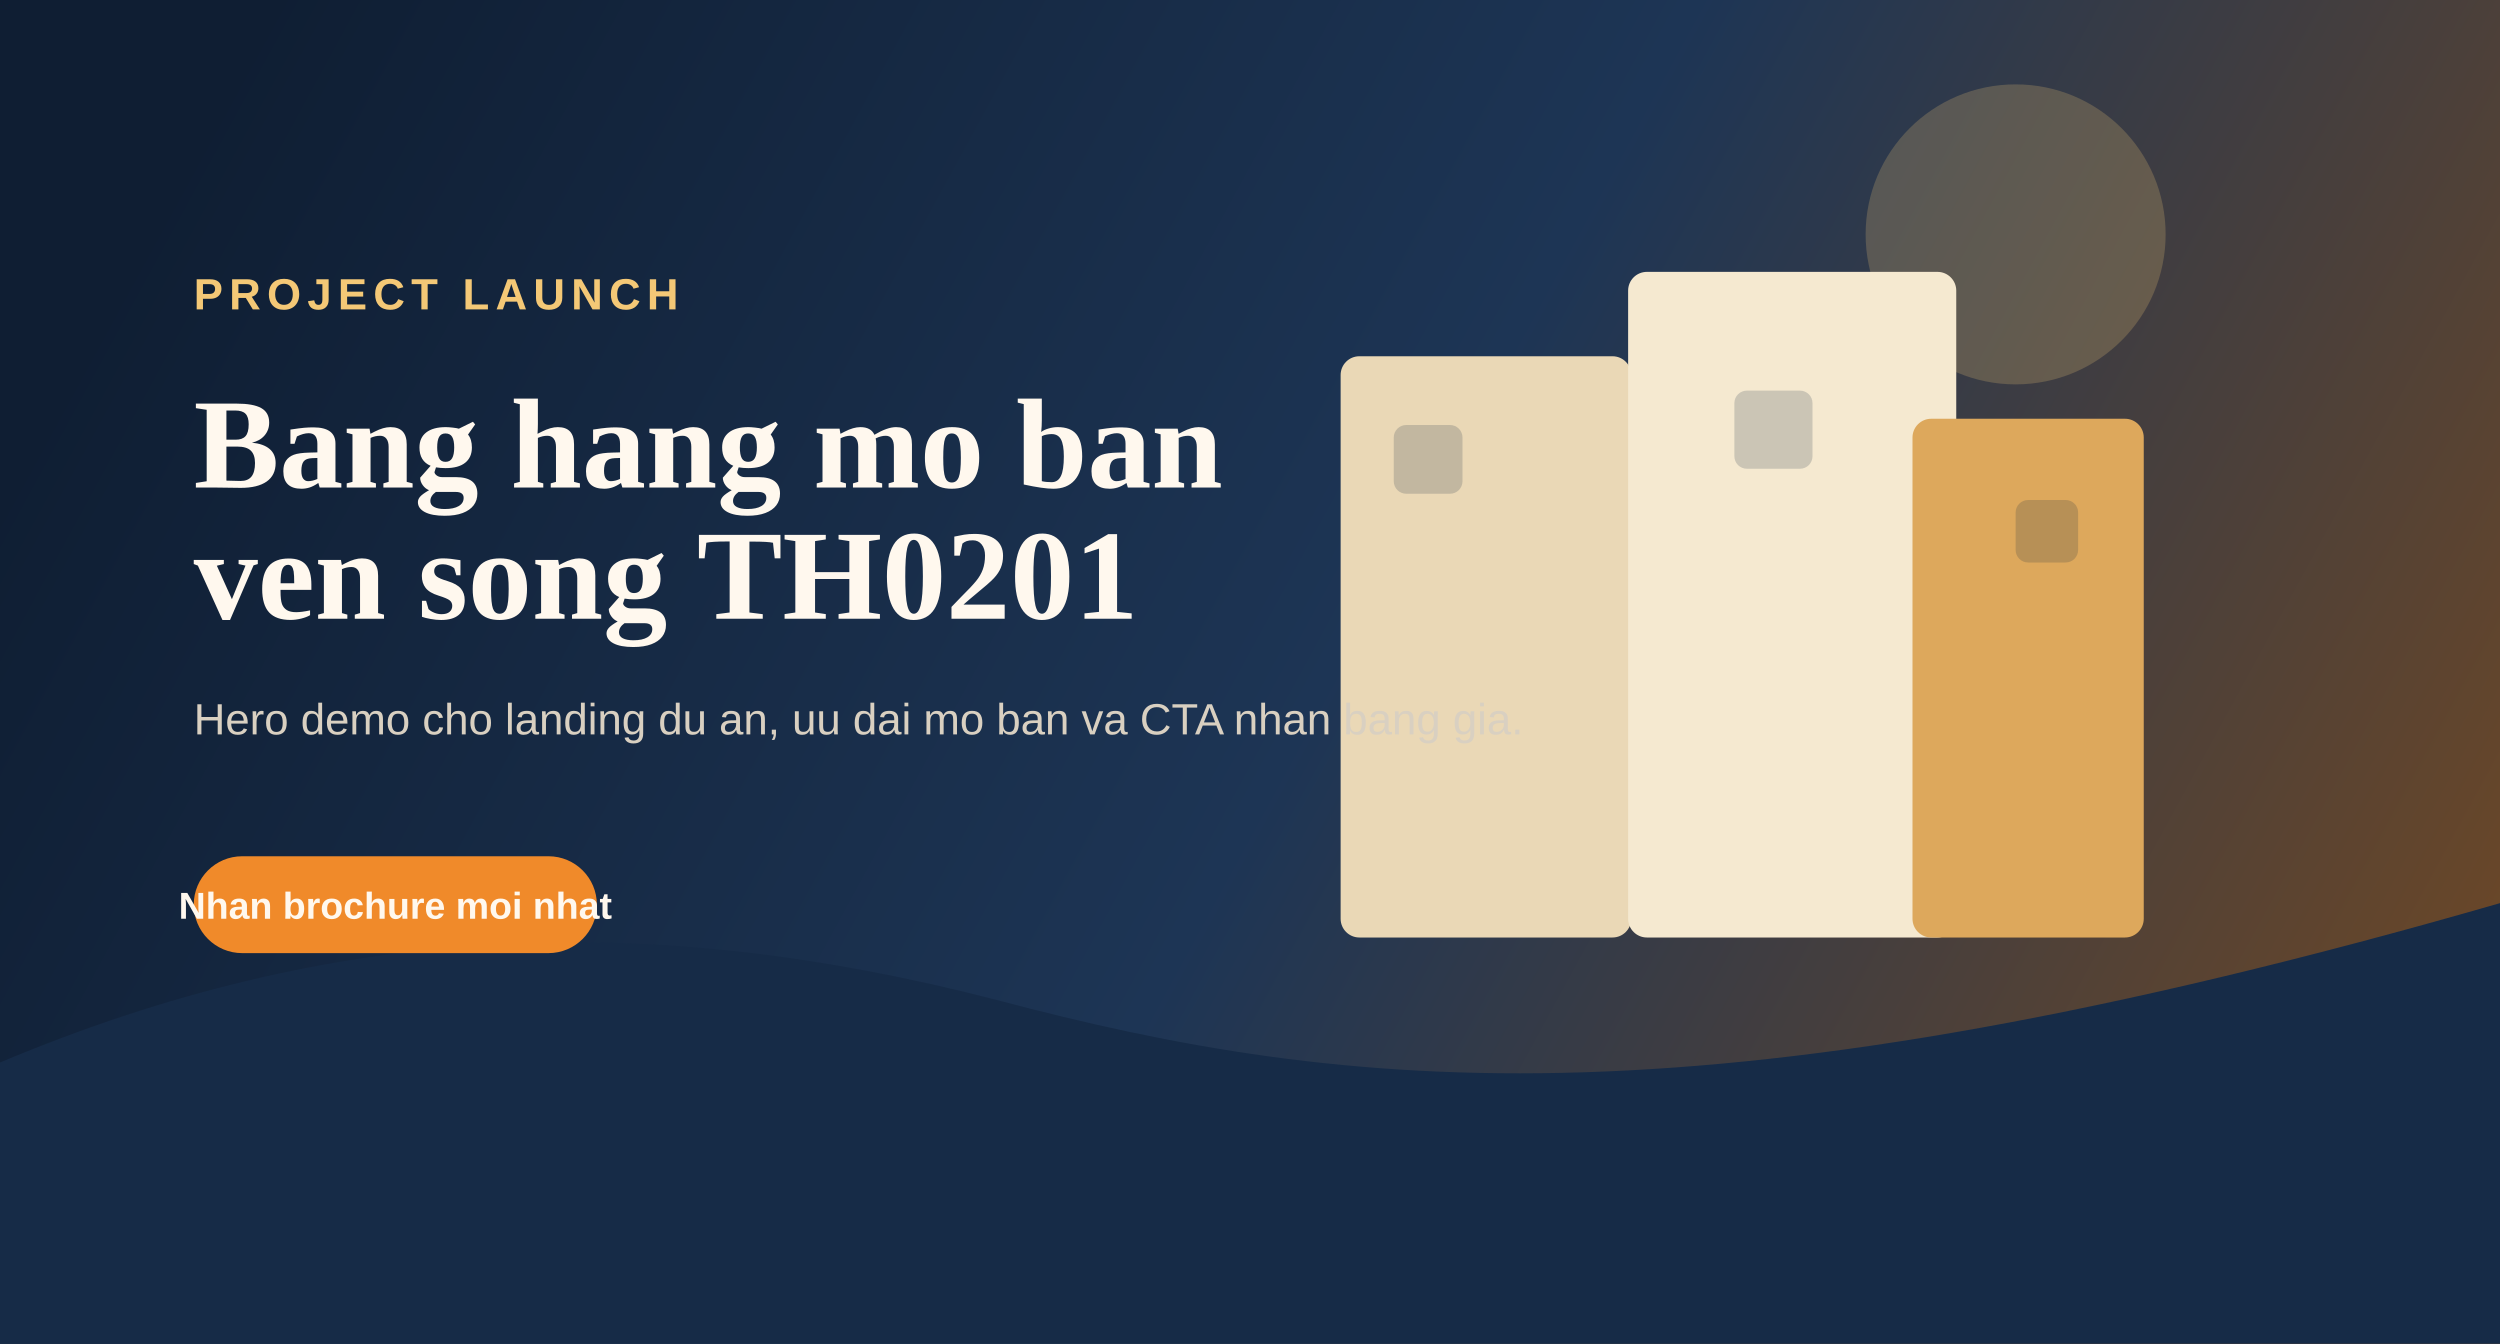
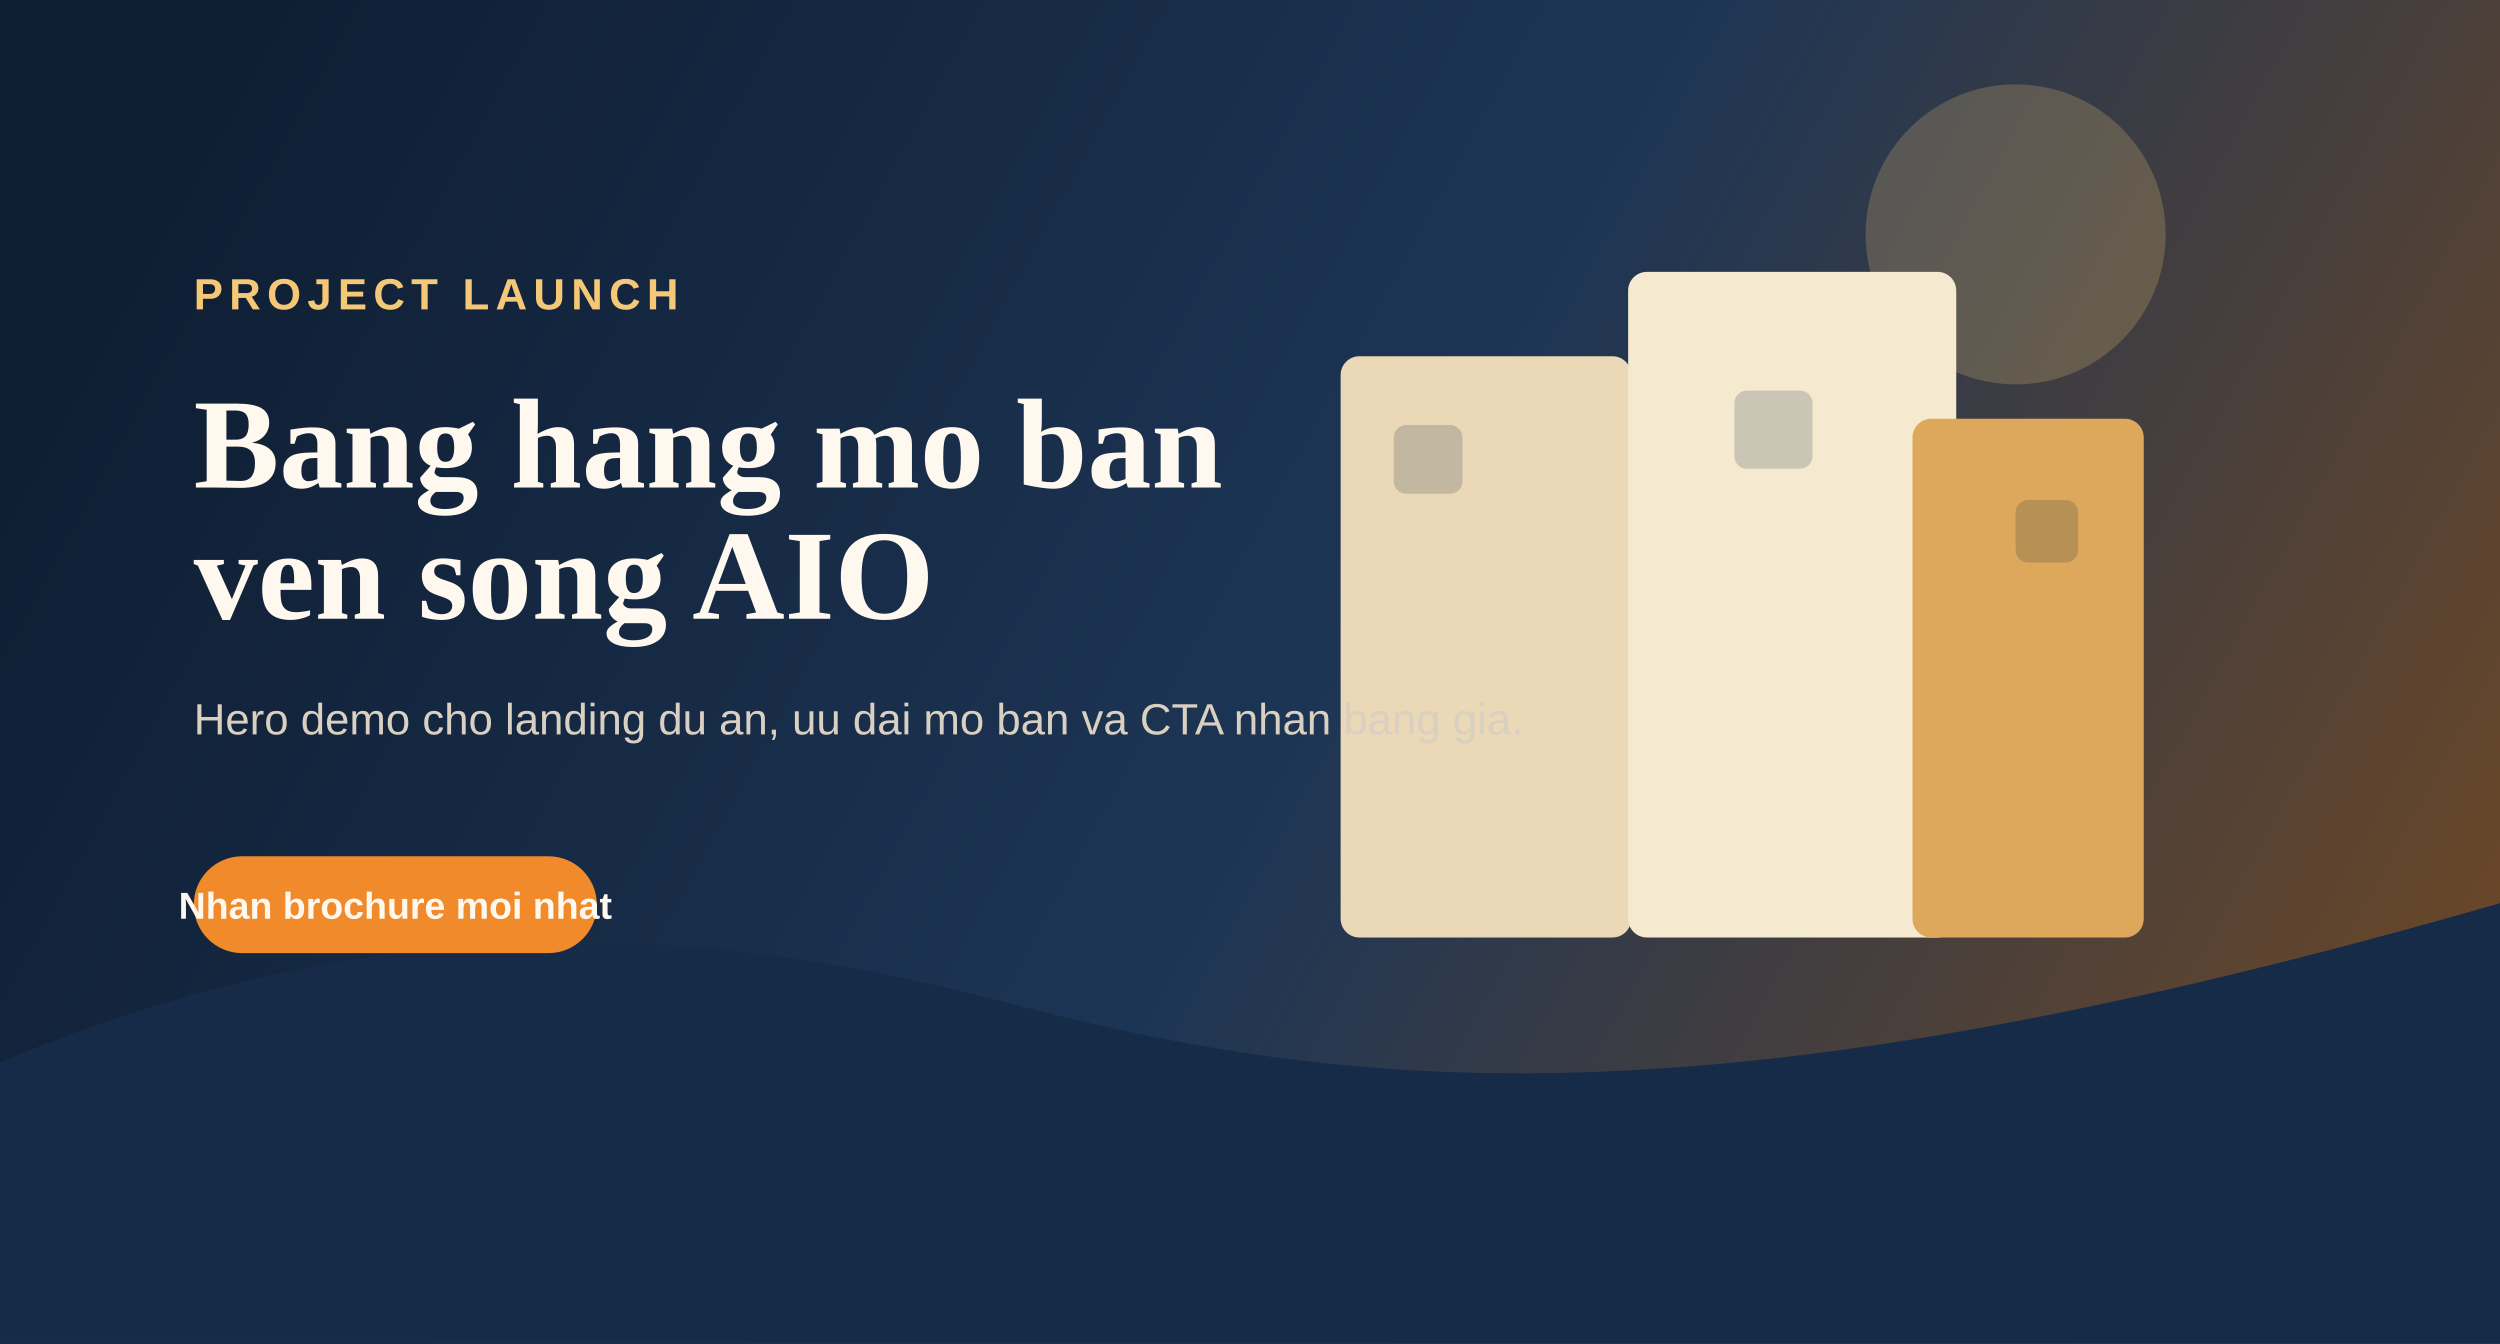
<svg xmlns="http://www.w3.org/2000/svg" width="1600" height="860" viewBox="0 0 1600 860" fill="none">
  <rect width="1600" height="860" fill="#0F1E33" />
  <rect x="0" y="0" width="1600" height="860" fill="url(#bg)" />
  <circle cx="1290" cy="150" r="96" fill="#F4C876" fill-opacity="0.22" />
  <path d="M0 680C214 590 414 582 638 640C864 700 1094 724 1600 578V860H0V680Z" fill="#162B47" />
  <rect x="858" y="228" width="186" height="372" rx="12" fill="#EAD8B6" />
  <rect x="1042" y="174" width="210" height="426" rx="12" fill="#F5E9D0" />
  <rect x="1224" y="268" width="148" height="332" rx="12" fill="#DDA85C" />
  <rect x="892" y="272" width="44" height="44" rx="8" fill="#10233E" fill-opacity="0.18" />
  <rect x="1110" y="250" width="50" height="50" rx="8" fill="#10233E" fill-opacity="0.18" />
  <rect x="1290" y="320" width="40" height="40" rx="8" fill="#10233E" fill-opacity="0.18" />
  <text x="124" y="198" fill="#F4C876" font-family="Segoe UI, Arial, sans-serif" font-size="28" font-weight="700" letter-spacing="4">PROJECT LAUNCH</text>
  <text x="124" y="312" fill="#FFF8EE" font-family="Georgia, Times New Roman, serif" font-size="82" font-weight="700">Bang hang mo ban</text>
-   <text x="124" y="396" fill="#FFF8EE" font-family="Georgia, Times New Roman, serif" font-size="82" font-weight="700">ven song TH0201</text>
+   <text x="124" y="396" fill="#FFF8EE" font-family="Georgia, Times New Roman, serif" font-size="82" font-weight="700">ven song AIO</text>
  <text x="124" y="470" fill="#D9D0C1" font-family="Segoe UI, Arial, sans-serif" font-size="28">Hero demo cho landing du an, uu dai mo ban va CTA nhan bang gia.</text>
  <rect x="124" y="548" width="258" height="62" rx="31" fill="#F08A2A" />
  <text x="253" y="588" text-anchor="middle" fill="#FFF8EE" font-family="Segoe UI, Arial, sans-serif" font-size="24" font-weight="700">Nhan brochure moi nhat</text>
  <defs>
    <linearGradient id="bg" x1="132" y1="72" x2="1490" y2="812" gradientUnits="userSpaceOnUse">
      <stop stop-color="#0F1E33" />
      <stop offset="0.52" stop-color="#1D3555" />
      <stop offset="1" stop-color="#6A4728" />
    </linearGradient>
  </defs>
</svg>
